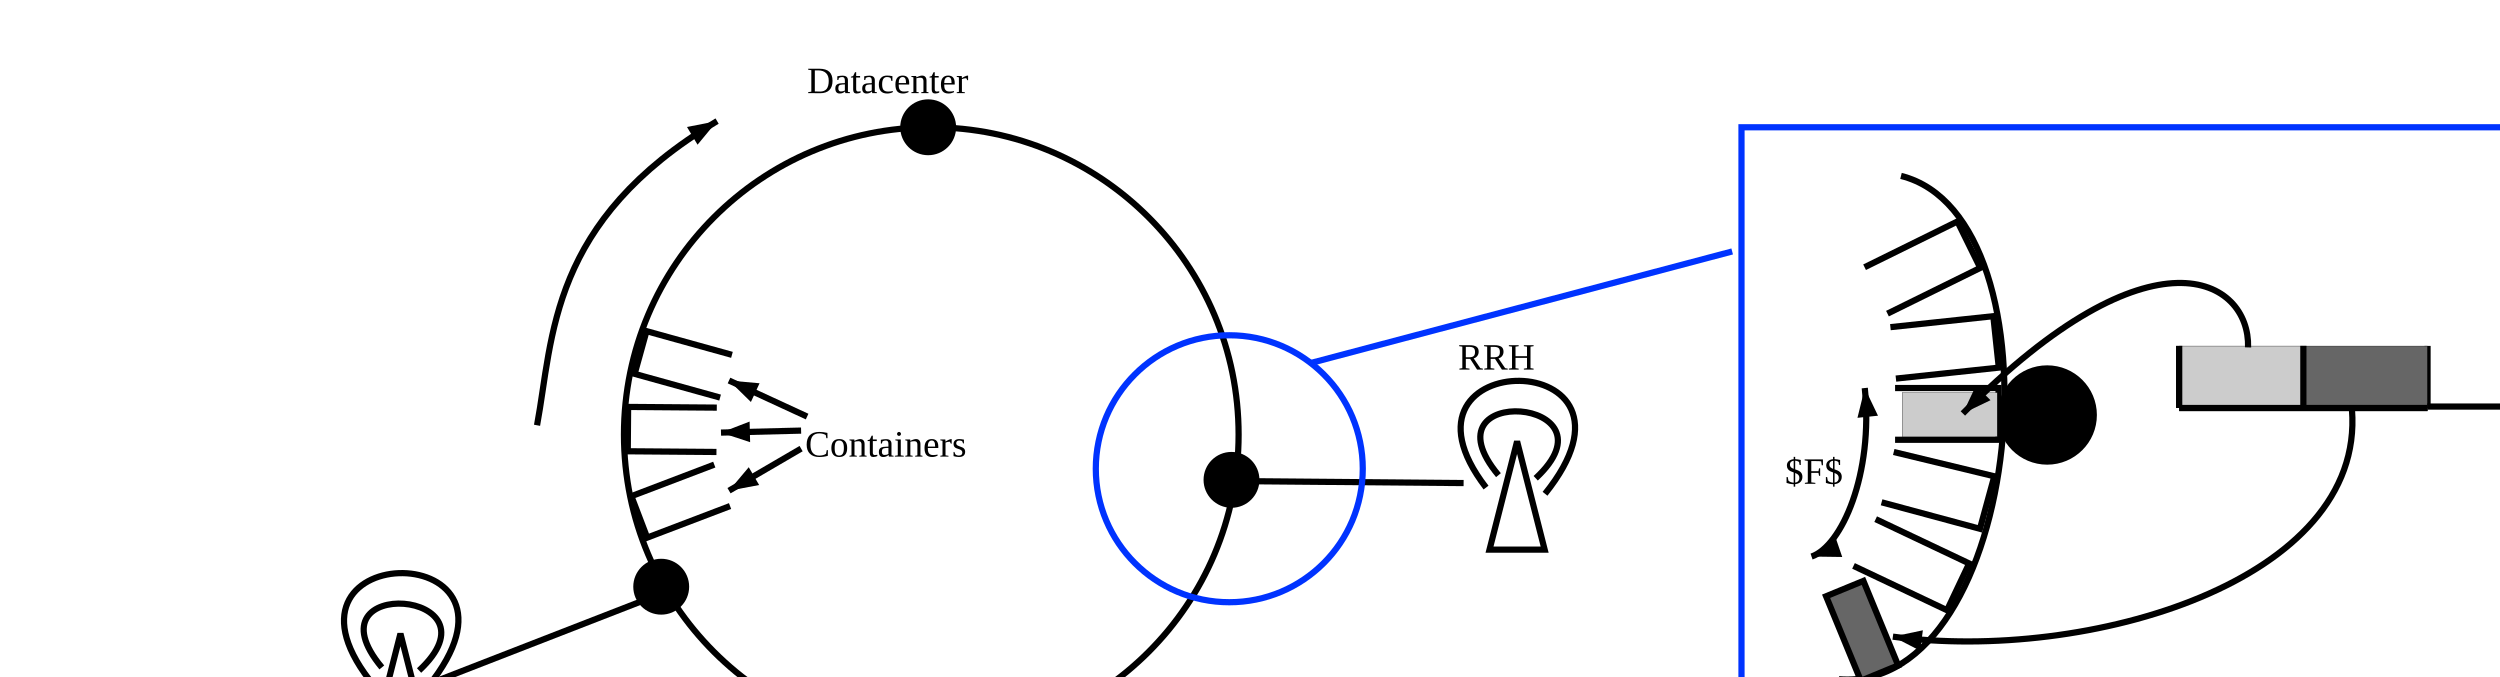
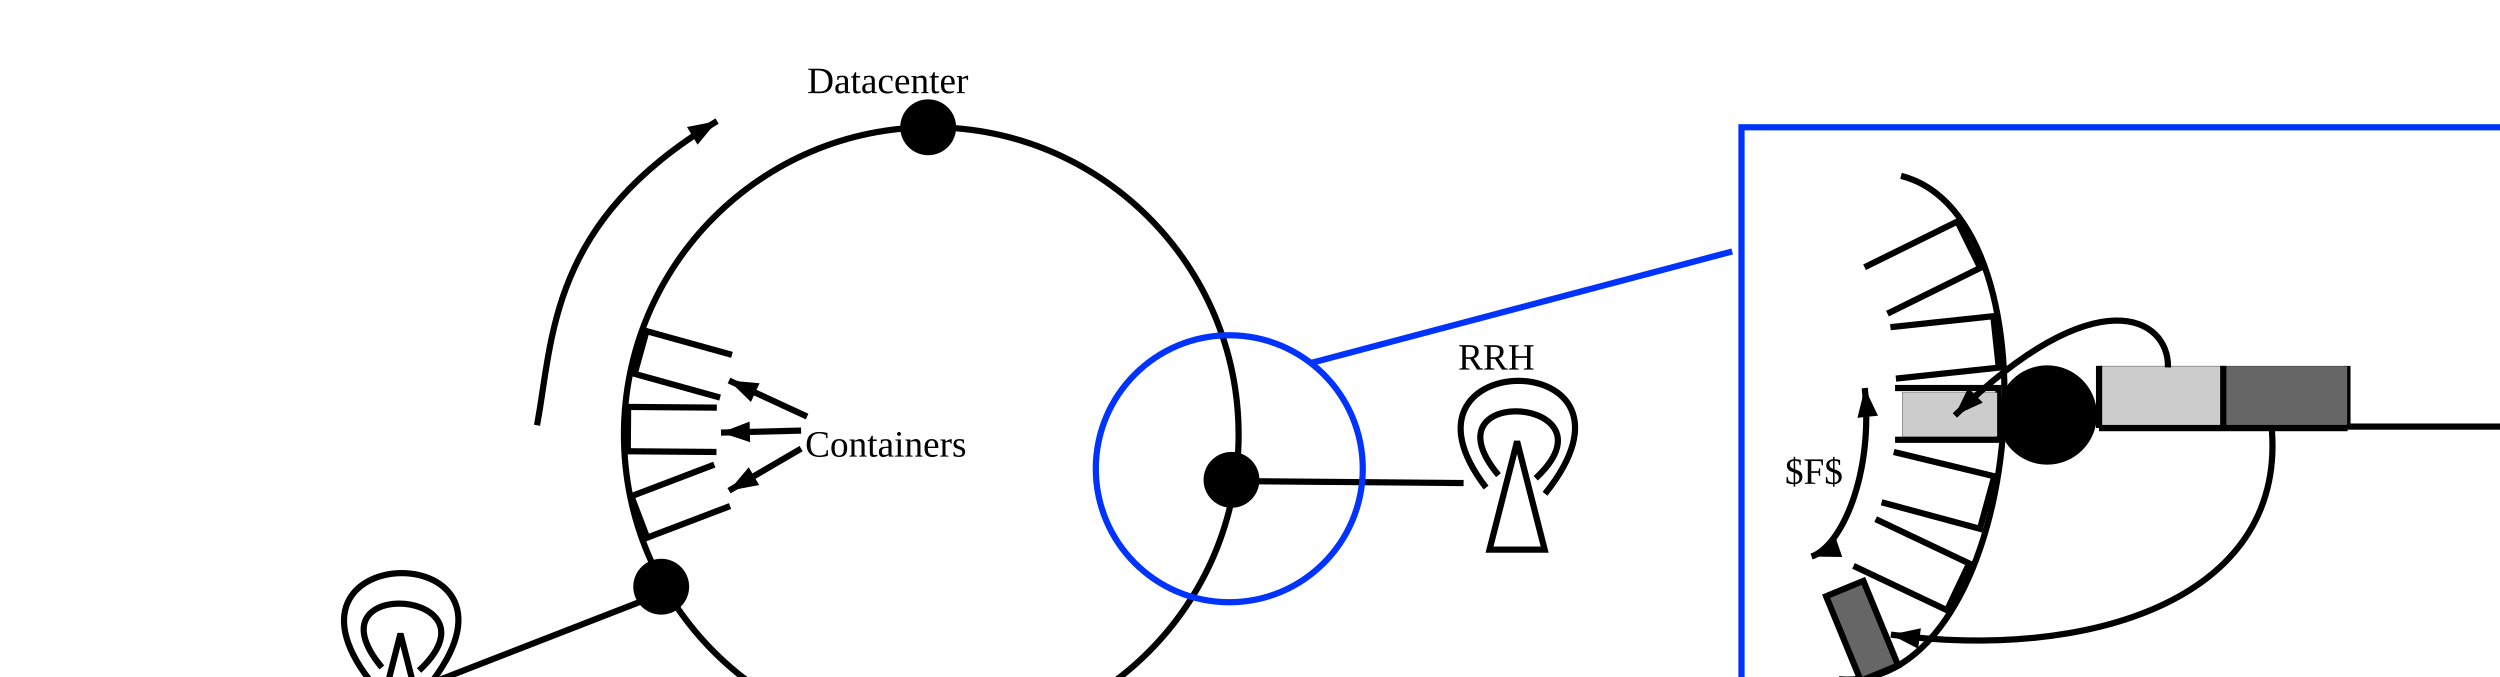
<svg xmlns="http://www.w3.org/2000/svg" xmlns:ns1="http://latexdraw.sourceforge.net/namespaces/latexdraw" version="1.1" baseProfile="full">
  <g>
    <g ns1:type="circle" id="id709680317">
      <circle cx="300.0" cy="140.0" r="99.0" ns1:borderPos="outer" stroke-width="2.0" stroke="black" fill="none" />
    </g>
    <g ns1:type="triangle" id="id1361520819" ns1:points="478.7096774193551 138.0645161290322 498.7096774193551 138.0645161290322 498.7096774193551 178.0645161290322 498.7096774193551 178.0645161290322">
      <polygon points="488.71,142.188 497.592,177.065 479.828,177.065" ns1:borderPos="outer" stroke-width="2.0" stroke="black" fill="none" />
    </g>
    <g ns1:type="circle" id="id824507102">
      <circle cx="213.0" cy="189.0" r="8.0" ns1:borderPos="outer" stroke-width="2.0" stroke="black" fill="black" />
    </g>
    <g ns1:type="circle" id="id1255470181">
      <circle cx="299.0" cy="41.0" r="8.0" ns1:borderPos="outer" stroke-width="2.0" stroke="black" fill="black" />
    </g>
    <g ns1:type="circle" id="id1338592537">
      <circle cx="396.71" cy="154.581" r="8.0" ns1:borderPos="outer" stroke-width="2.0" stroke="black" fill="black" />
    </g>
    <g ns1:type="joinedLines" id="id1897551539">
      <polyline points="139.0,220.0 211.0,192.0 211.0,192.0 " stroke-width="2.0" stroke="black" fill="none" ns1:rotationAngle="0.0" />
    </g>
    <g ns1:type="joinedLines" id="id751803082">
      <polyline points="401.0,155.0 471.484,155.613 " stroke-width="2.0" stroke="black" ns1:rotationAngle="0.0" />
    </g>
    <g ns1:type="bezierCurve" id="id1407171255">
      <path d="M 231.0 39.0 C 176.692 71.337 178.273 108.776 173.0 137.0 " stroke-width="2.0" stroke="black" fill="none" ns1:rotationAngle="0.0" marker-start="url(#arrow0-1407171255)" />
    </g>
    <g ns1:type="bezierCurve" id="id1297292898">
      <path d="M 482.71 153.065 C 457.71 123.065 522.71 128.065 494.71 154.065 " stroke-width="2.0" stroke="black" fill="none" ns1:rotationAngle="0.0" />
    </g>
    <g ns1:type="bezierCurve" id="id585220351">
      <path d="M 497.71 159.065 C 536.61 110.731 443.31 111.065 478.71 157.065 " stroke-width="2.0" stroke="black" fill="none" ns1:rotationAngle="0.0" />
    </g>
    <g ns1:type="triangle" id="id695835375" ns1:points="119.0 200.0 139.0 200.0 139.0 240.0 139.0 240.0">
      <polygon points="129.0,204.123 137.882,239.0 120.118,239.0" ns1:borderPos="outer" stroke-width="2.0" stroke="black" fill="none" />
    </g>
    <g ns1:type="bezierCurve" id="id664408678">
      <path d="M 123.0 215.0 C 98.0 185.0 163.0 190.0 135.0 216.0 " stroke-width="2.0" stroke="black" fill="none" ns1:rotationAngle="0.0" />
    </g>
    <g ns1:type="bezierCurve" id="id1603838715">
      <path d="M 138.0 221.0 C 176.9 172.667 83.6 173.0 119.0 219.0 " stroke-width="2.0" stroke="black" fill="none" ns1:rotationAngle="0.0" />
    </g>
    <g ns1:type="text" id="id1051475380" fill="black" ns1:position="bl">
      <text x="469.71" y="119.065">RRH</text>
    </g>
    <g ns1:type="text" id="id1073030804" fill="black" ns1:position="bl">
      <text x="260.0" y="30.0">Datacenter</text>
    </g>
    <g ns1:type="circle" id="id1585561802">
      <circle cx="396.0" cy="151.0" r="43.0" ns1:borderPos="outer" stroke-width="2.0" stroke="#0033ff" fill="none" />
    </g>
    <g ns1:type="joinedLines" id="id356709177">
      <polyline points="422.0,117.0 558.0,81.0 " stroke-width="2.0" stroke="#0033ff" ns1:rotationAngle="0.0" />
    </g>
    <g ns1:type="rectangle" id="id234830774">
      <rect x="561.0" y="41.0" width="353.286" height="198.0" ns1:borderPos="outer" stroke-width="2.0" stroke="#0033ff" fill="none" />
    </g>
    <g ns1:type="joinedLines" id="id1082971423">
-       <polyline points="702.0,111.429 702.0,131.429 " stroke-width="2.0" stroke="black" ns1:rotationAngle="0.0" />
+       <polyline points="676.194,117.88 676.194,137.88 " stroke-width="2.0" stroke="black" ns1:rotationAngle="0.0" />
    </g>
    <g ns1:type="joinedLines" id="id1341649289">
-       <polyline points="742.0,111.429 742.0,131.429 " stroke-width="2.0" stroke="black" ns1:rotationAngle="0.0" />
+       <polyline points="716.194,117.88 716.194,137.88 " stroke-width="2.0" stroke="black" ns1:rotationAngle="0.0" />
    </g>
    <g ns1:type="joinedLines" id="id111766678">
-       <polyline points="782.0,111.429 782.0,131.429 " stroke-width="2.0" stroke="black" ns1:rotationAngle="0.0" />
+       <polyline points="756.194,117.88 756.194,137.88 " stroke-width="2.0" stroke="black" ns1:rotationAngle="0.0" />
    </g>
    <g ns1:type="joinedLines" id="id1204562052">
-       <polyline points="702.0,131.429 782.0,131.429 " stroke-width="2.0" stroke="black" ns1:rotationAngle="0.0" />
+       <polyline points="676.194,137.88 756.194,137.88 " stroke-width="2.0" stroke="black" ns1:rotationAngle="0.0" />
    </g>
-     <g ns1:type="triangle" id="id1595035940" ns1:points="851.9677419354839 110.1382488479262 871.9677419354839 110.1382488479262 871.9677419354839 150.1382488479262 871.9677419354839 150.1382488479262">
-       <polygon points="861.968,114.261 870.85,149.138 853.086,149.138" ns1:borderPos="outer" stroke-width="2.0" stroke="black" fill="none" />
+     <g ns1:type="triangle" id="id1595035940" ns1:points="826.1612903225805 116.58986175115183 846.1612903225805 116.58986175115183 846.1612903225805 156.58986175115183 846.1612903225805 156.58986175115183">
+       <polygon points="836.161,120.713 845.043,155.59 827.279,155.59" ns1:borderPos="outer" stroke-width="2.0" stroke="black" fill="none" />
    </g>
    <g ns1:type="bezierCurve" id="id308881217">
-       <path d="M 855.968 125.138 C 830.968 95.138 895.968 100.138 867.968 126.138 " stroke-width="2.0" stroke="black" fill="none" ns1:rotationAngle="0.0" />
+       <path d="M 830.161 131.59 C 805.161 101.59 870.161 106.59 842.161 132.59 " stroke-width="2.0" stroke="black" fill="none" ns1:rotationAngle="0.0" />
    </g>
    <g ns1:type="bezierCurve" id="id1080569927">
-       <path d="M 870.968 131.138 C 909.868 82.805 816.568 83.138 851.968 129.138 " stroke-width="2.0" stroke="black" fill="none" ns1:rotationAngle="0.0" />
+       <path d="M 845.161 137.59 C 884.061 89.257 790.761 89.59 826.161 135.59 " stroke-width="2.0" stroke="black" fill="none" ns1:rotationAngle="0.0" />
    </g>
    <g ns1:type="rectangle" id="id402909620">
-       <rect x="702.05" y="111.479" width="39.9" height="19.9" ns1:borderPos="outer" stroke-width="0.1" stroke="black" fill="#cccccc" />
+       <rect x="676.244" y="117.93" width="39.9" height="19.9" ns1:borderPos="outer" stroke-width="0.1" stroke="black" fill="#cccccc" />
    </g>
    <g ns1:type="rectangle" id="id1659897038">
-       <rect x="742.05" y="111.479" width="39.9" height="19.9" ns1:borderPos="outer" stroke-width="0.1" stroke="black" fill="#666666" />
+       <rect x="716.244" y="117.93" width="39.9" height="19.9" ns1:borderPos="outer" stroke-width="0.1" stroke="black" fill="#666666" />
    </g>
    <g ns1:type="joinedLines" id="id2059412386">
-       <polyline points="702.0,111.429 702.0,131.429 " stroke-width="2.0" stroke="black" ns1:rotationAngle="0.0" />
+       <polyline points="676.194,117.88 676.194,137.88 " stroke-width="2.0" stroke="black" ns1:rotationAngle="0.0" />
    </g>
    <g ns1:type="joinedLines" id="id604250142">
-       <polyline points="742.0,111.429 742.0,131.429 " stroke-width="2.0" stroke="black" ns1:rotationAngle="0.0" />
+       <polyline points="716.194,117.88 716.194,137.88 " stroke-width="2.0" stroke="black" ns1:rotationAngle="0.0" />
    </g>
    <g ns1:type="joinedLines" id="id1799374246">
-       <polyline points="702.0,131.429 782.0,131.429 " stroke-width="2.0" stroke="black" ns1:rotationAngle="0.0" />
+       <polyline points="676.194,137.88 756.194,137.88 " stroke-width="2.0" stroke="black" ns1:rotationAngle="0.0" />
    </g>
    <g ns1:type="bezierCurve" id="id752939092">
-       <path d="M 609.765 205.088 C 672.479 213.516 761.94 187.258 757.659 131.968 " stroke-width="2.0" stroke="black" fill="none" ns1:rotationAngle="0.0" marker-start="url(#arrow0-752939092)" />
+       <path d="M 609.12 204.442 C 671.834 212.871 736.134 193.71 731.853 138.419 " stroke-width="2.0" stroke="black" fill="none" ns1:rotationAngle="0.0" marker-start="url(#arrow0-752939092)" />
    </g>
    <g ns1:type="text" id="id864157074" fill="black" ns1:position="bl">
      <text x="575.0" y="155.857">$F$ </text>
    </g>
    <g ns1:type="circle" id="id585715916">
      <circle cx="659.484" cy="133.687" r="15.0" ns1:borderPos="outer" stroke-width="2.0" stroke="black" fill="black" />
    </g>
    <g ns1:type="bezierCurve" id="id1083373867">
      <path d="M 612.381 56.667 C 665.714 70.0 652.143 223.571 592.381 218.81 " stroke-width="2.0" stroke="black" fill="none" ns1:rotationAngle="0.0" />
    </g>
    <g ns1:type="joinedLines" id="id348430754">
      <polyline points="610.476,125 643.81,125 643.81,141.667 610.476,141.667 " stroke-width="2.0" stroke="black" fill="none" ns1:rotationAngle="0.0" />
    </g>
    <g ns1:type="joinedLines" id="id266253237">
      <polyline points="608.972,105.386 642.117,101.851 643.885,118.423 610.74,121.959 " stroke-width="2.0" stroke="black" fill="none" ns1:rotationAngle="0.0" />
    </g>
    <g ns1:type="joinedLines" id="id1560824772">
      <polyline points="610.041,145.607 642.443,153.43 637.817,170.346 606.129,161.808 " stroke-width="2.0" stroke="black" fill="none" ns1:rotationAngle="0.0" />
    </g>
    <g ns1:type="joinedLines" id="id1832395764">
      <polyline points="604.221,167.237 634.344,181.511 627.207,196.572 597.085,182.299 " stroke-width="2.0" stroke="black" fill="none" ns1:rotationAngle="0.0" />
    </g>
    <g ns1:type="joinedLines" id="id530479065">
      <polyline points="600.652,86.084 630.551,71.347 637.919,86.297 608.021,101.034 " stroke-width="2.0" stroke="black" fill="none" ns1:rotationAngle="0.0" />
    </g>
    <g ns1:type="rectangle" id="id801486247">
      <rect x="612.764" y="126.479" width="30.614" height="14.186" ns1:borderPos="outer" stroke-width="0.1" stroke="black" fill="#cccccc" />
    </g>
    <g ns1:type="rectangle" id="id2033685440" transform="rotate(67.64108) translate(-183.7306 -680.6694)">
      <rect x="585.143" y="196.714" width="29.429" height="13.0" ns1:borderPos="outer" stroke-width="2.0" stroke="black" fill="#666666" />
    </g>
    <g ns1:type="bezierCurve" id="id141386364">
      <path d="M 600.714 125.0 C 603.571 152.792 593.214 175.996 583.571 179.286 " stroke-width="2.0" stroke="black" fill="none" ns1:rotationAngle="0.0" marker-start="url(#arrow0-141386364)" marker-end="url(#arrow1-141386364)" />
    </g>
    <g ns1:type="joinedLines" id="id4688968">
      <polyline points="230.093,149.668 203.393,159.839 208.479,173.189 235.178,163.018 " stroke-width="2.0" stroke="black" fill="none" ns1:rotationAngle="0.0" />
    </g>
    <g ns1:type="joinedLines" id="id1432057686">
      <polyline points="230.908,131.311 202.338,131.086 202.225,145.371 230.796,145.596 " stroke-width="2.0" stroke="black" fill="none" ns1:rotationAngle="0.0" />
    </g>
    <g ns1:type="joinedLines" id="id1896090938">
      <polyline points="235.791,114.31 208.259,106.671 204.44,120.437 231.971,128.076 " stroke-width="2.0" stroke="black" fill="none" ns1:rotationAngle="0.0" />
    </g>
    <g ns1:type="joinedLines" id="id2109999891">
      <polyline points="234.839,122.581 260,134.194 " stroke-width="2.0" stroke="black" ns1:rotationAngle="0.0" marker-start="url(#arrow0-2109999891)" />
    </g>
    <g ns1:type="joinedLines" id="id246374182">
      <polyline points="232.258,139.355 258.065,138.71 " stroke-width="2.0" stroke="black" ns1:rotationAngle="0.0" marker-start="url(#arrow0-246374182)" />
    </g>
    <g ns1:type="joinedLines" id="id2045835785">
      <polyline points="234.839,158.065 258.065,144.516 " stroke-width="2.0" stroke="black" ns1:rotationAngle="0.0" marker-start="url(#arrow0-2045835785)" />
    </g>
    <g ns1:type="text" id="id1722985635" fill="black" ns1:position="bl">
      <text x="259.355" y="147.097">Containers</text>
    </g>
    <g ns1:type="bezierCurve" id="id1256425119">
-       <path d="M 632.313 133.194 C 693.272 71.619 724.816 89.781 724.189 111.912 " stroke-width="2.0" stroke="black" fill="none" ns1:rotationAngle="0.0" marker-start="url(#arrow0-1256425119)" />
+       <path d="M 629.733 133.839 C 675.282 89.064 698.851 102.271 698.382 118.364 " stroke-width="2.0" stroke="black" fill="none" ns1:rotationAngle="0.0" marker-start="url(#arrow0-1256425119)" />
    </g>
    <g ns1:type="joinedLines" id="id1620765565">
-       <polyline points="781.935,130.968 846.452,130.968 846.452,130.968 " stroke-width="2.0" stroke="black" fill="none" ns1:rotationAngle="0.0" />
+       <polyline points="756.129,137.419 820.645,137.419 820.645,137.419 " stroke-width="2.0" stroke="black" fill="none" ns1:rotationAngle="0.0" />
    </g>
  </g>
  <defs>
    <marker overflow="visible" orient="auto" id="arrow0-1407171255">
      <path d="M 0.0 0.0 L 4.652 1.661 L 4.652 0.0 L 4.652 -1.661 z " ns1:arrSizeNum="2.0" fill="black" />
    </marker>
    <marker overflow="visible" orient="auto" id="arrow0-752939092">
      <path d="M 0.0 0.0 L 4.652 1.661 L 4.652 0.0 L 4.652 -1.661 z " ns1:arrSizeNum="2.0" fill="black" />
    </marker>
    <marker overflow="visible" orient="auto" id="arrow0-141386364">
      <path d="M 0.0 0.0 L 4.652 1.661 L 4.652 0.0 L 4.652 -1.661 z " ns1:arrSizeNum="2.0" fill="black" />
    </marker>
    <marker overflow="visible" orient="auto" id="arrow1-141386364">
      <path d="M 0.0 0.0 L -4.652 1.661 L -4.652 0.0 L -4.652 -1.661 z " ns1:arrSizeNum="2.0" fill="black" />
    </marker>
    <marker overflow="visible" orient="auto" id="arrow0-2109999891">
      <path d="M 0.0 0.0 L 4.652 1.661 L 4.652 0.0 L 4.652 -1.661 z " ns1:arrSizeNum="2.0" fill="black" />
    </marker>
    <marker overflow="visible" orient="auto" id="arrow0-246374182">
      <path d="M 0.0 0.0 L 4.652 1.661 L 4.652 0.0 L 4.652 -1.661 z " ns1:arrSizeNum="2.0" fill="black" />
    </marker>
    <marker overflow="visible" orient="auto" id="arrow0-2045835785">
      <path d="M 0.0 0.0 L 4.652 1.661 L 4.652 0.0 L 4.652 -1.661 z " ns1:arrSizeNum="2.0" fill="black" />
    </marker>
    <marker overflow="visible" orient="auto" id="arrow0-1256425119">
      <path d="M 0.0 0.0 L 4.652 1.661 L 4.652 0.0 L 4.652 -1.661 z " ns1:arrSizeNum="2.0" fill="black" />
    </marker>
  </defs>
</svg>
